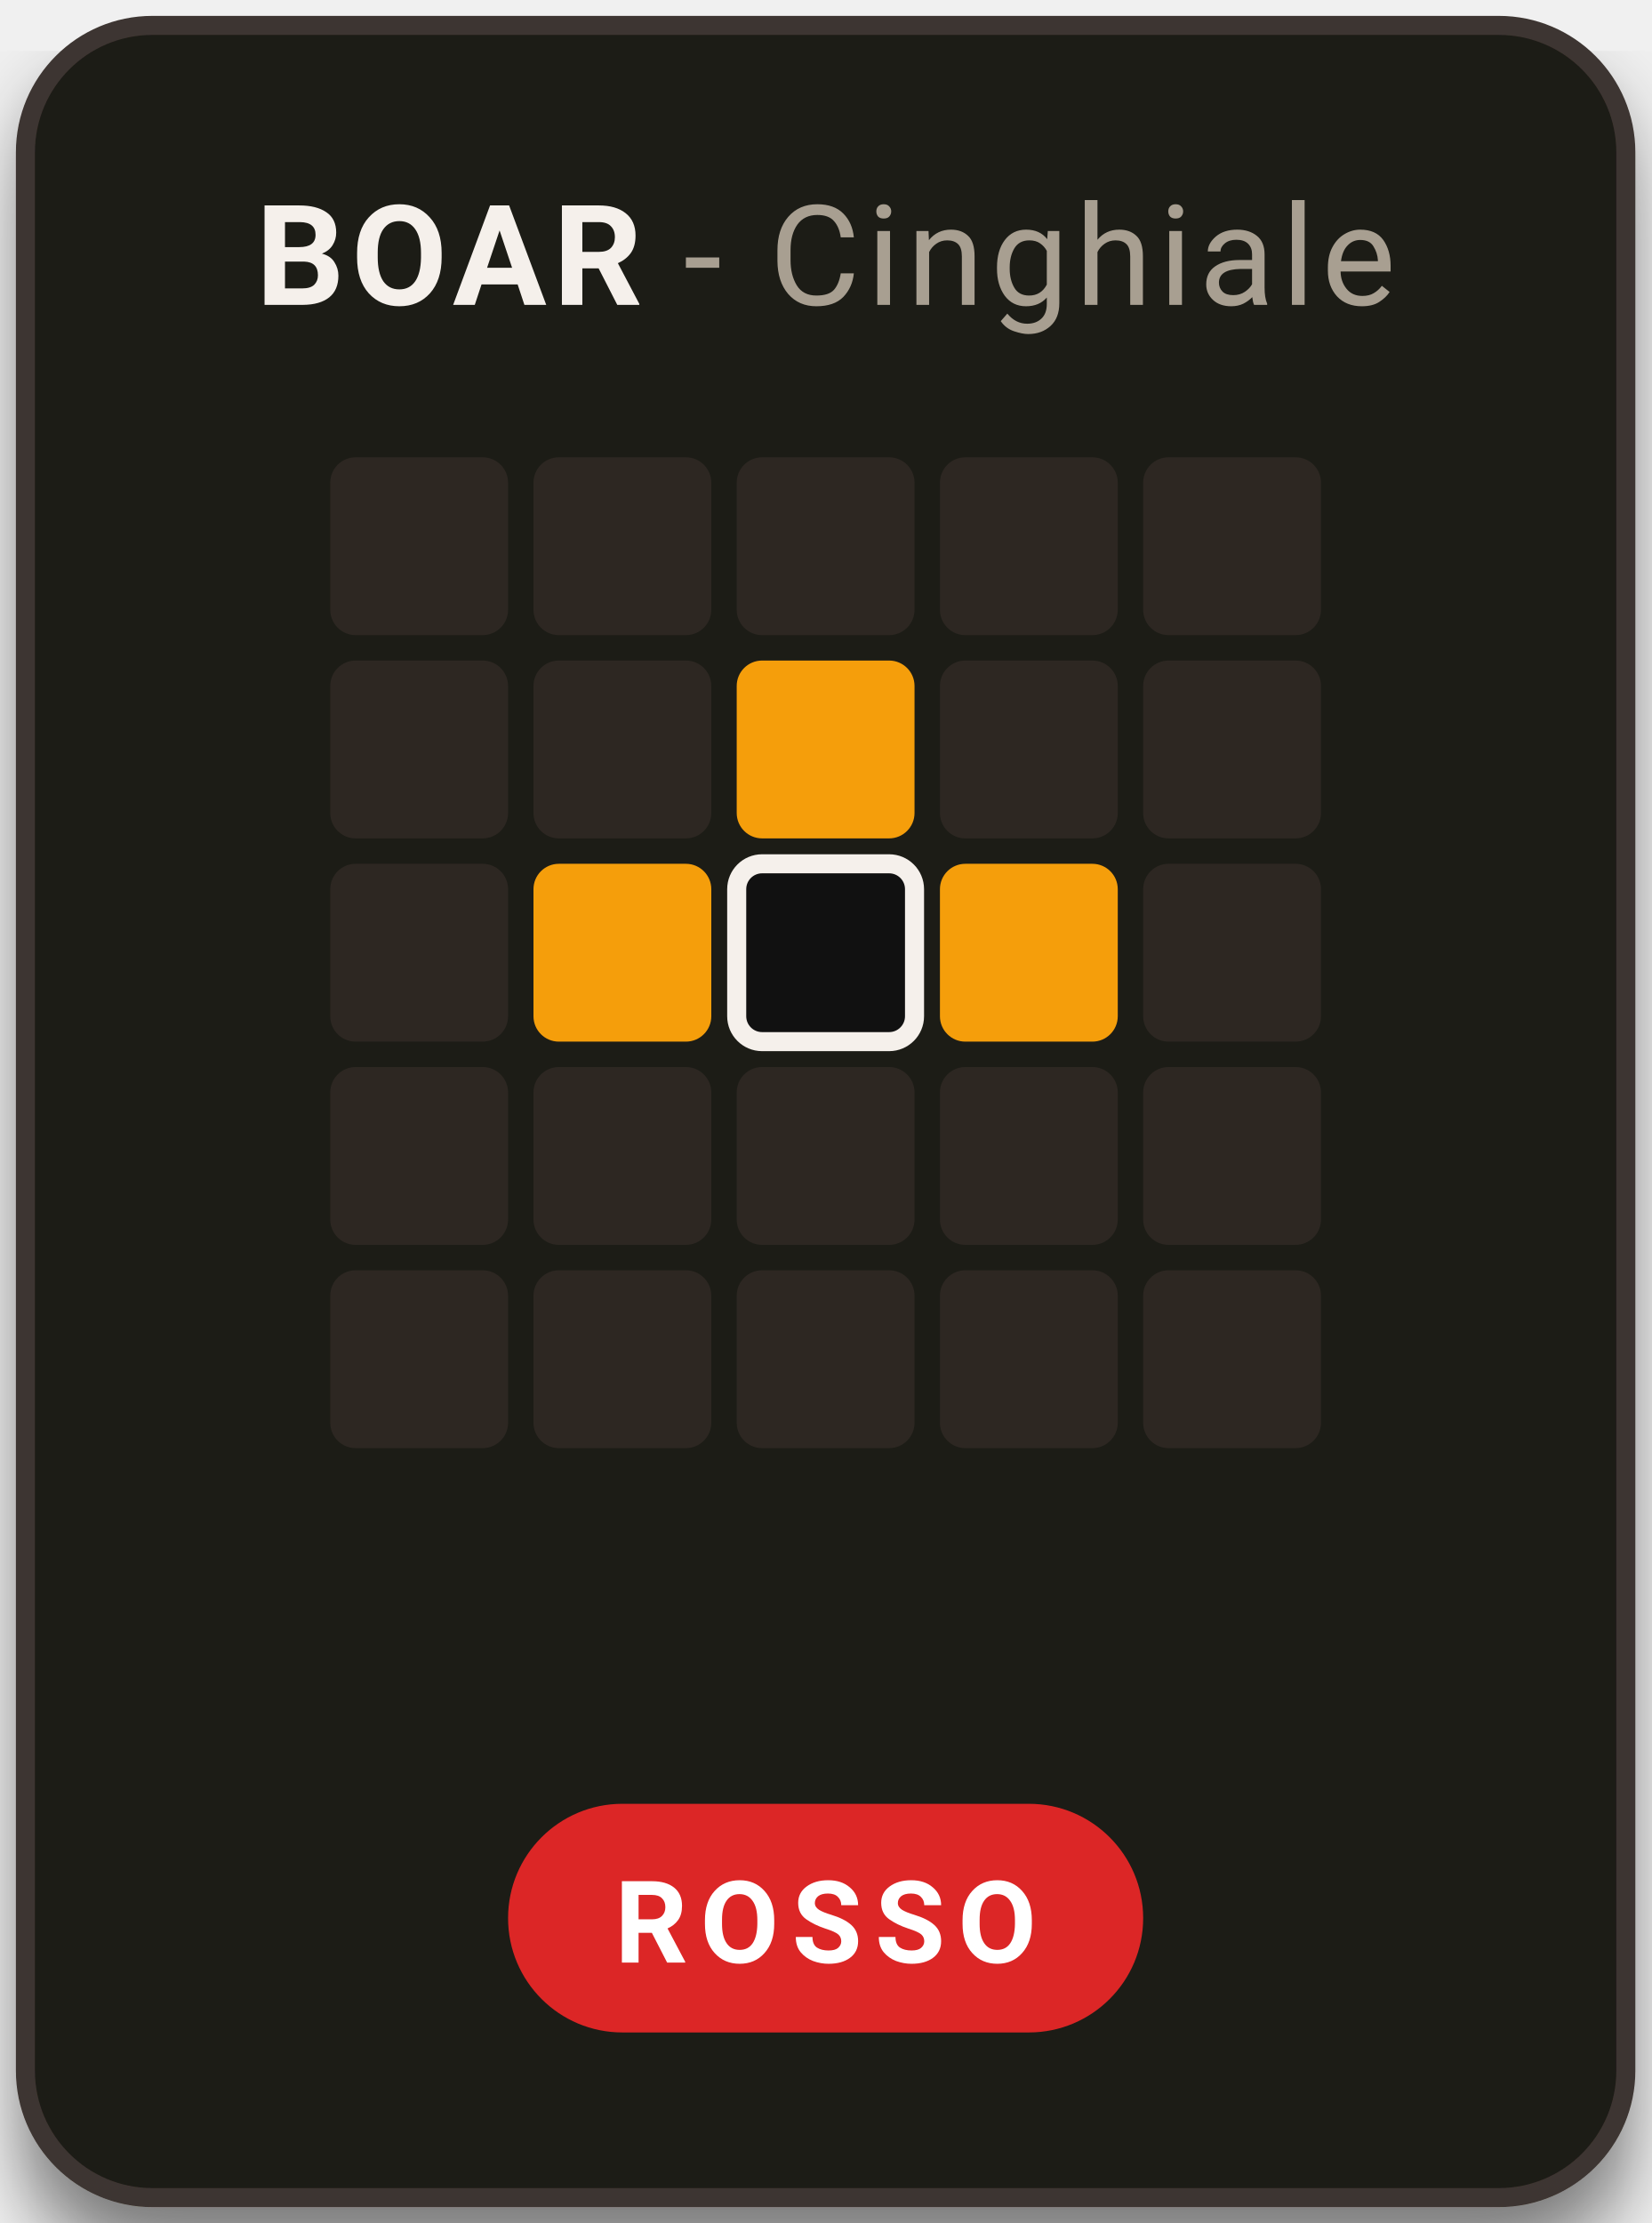
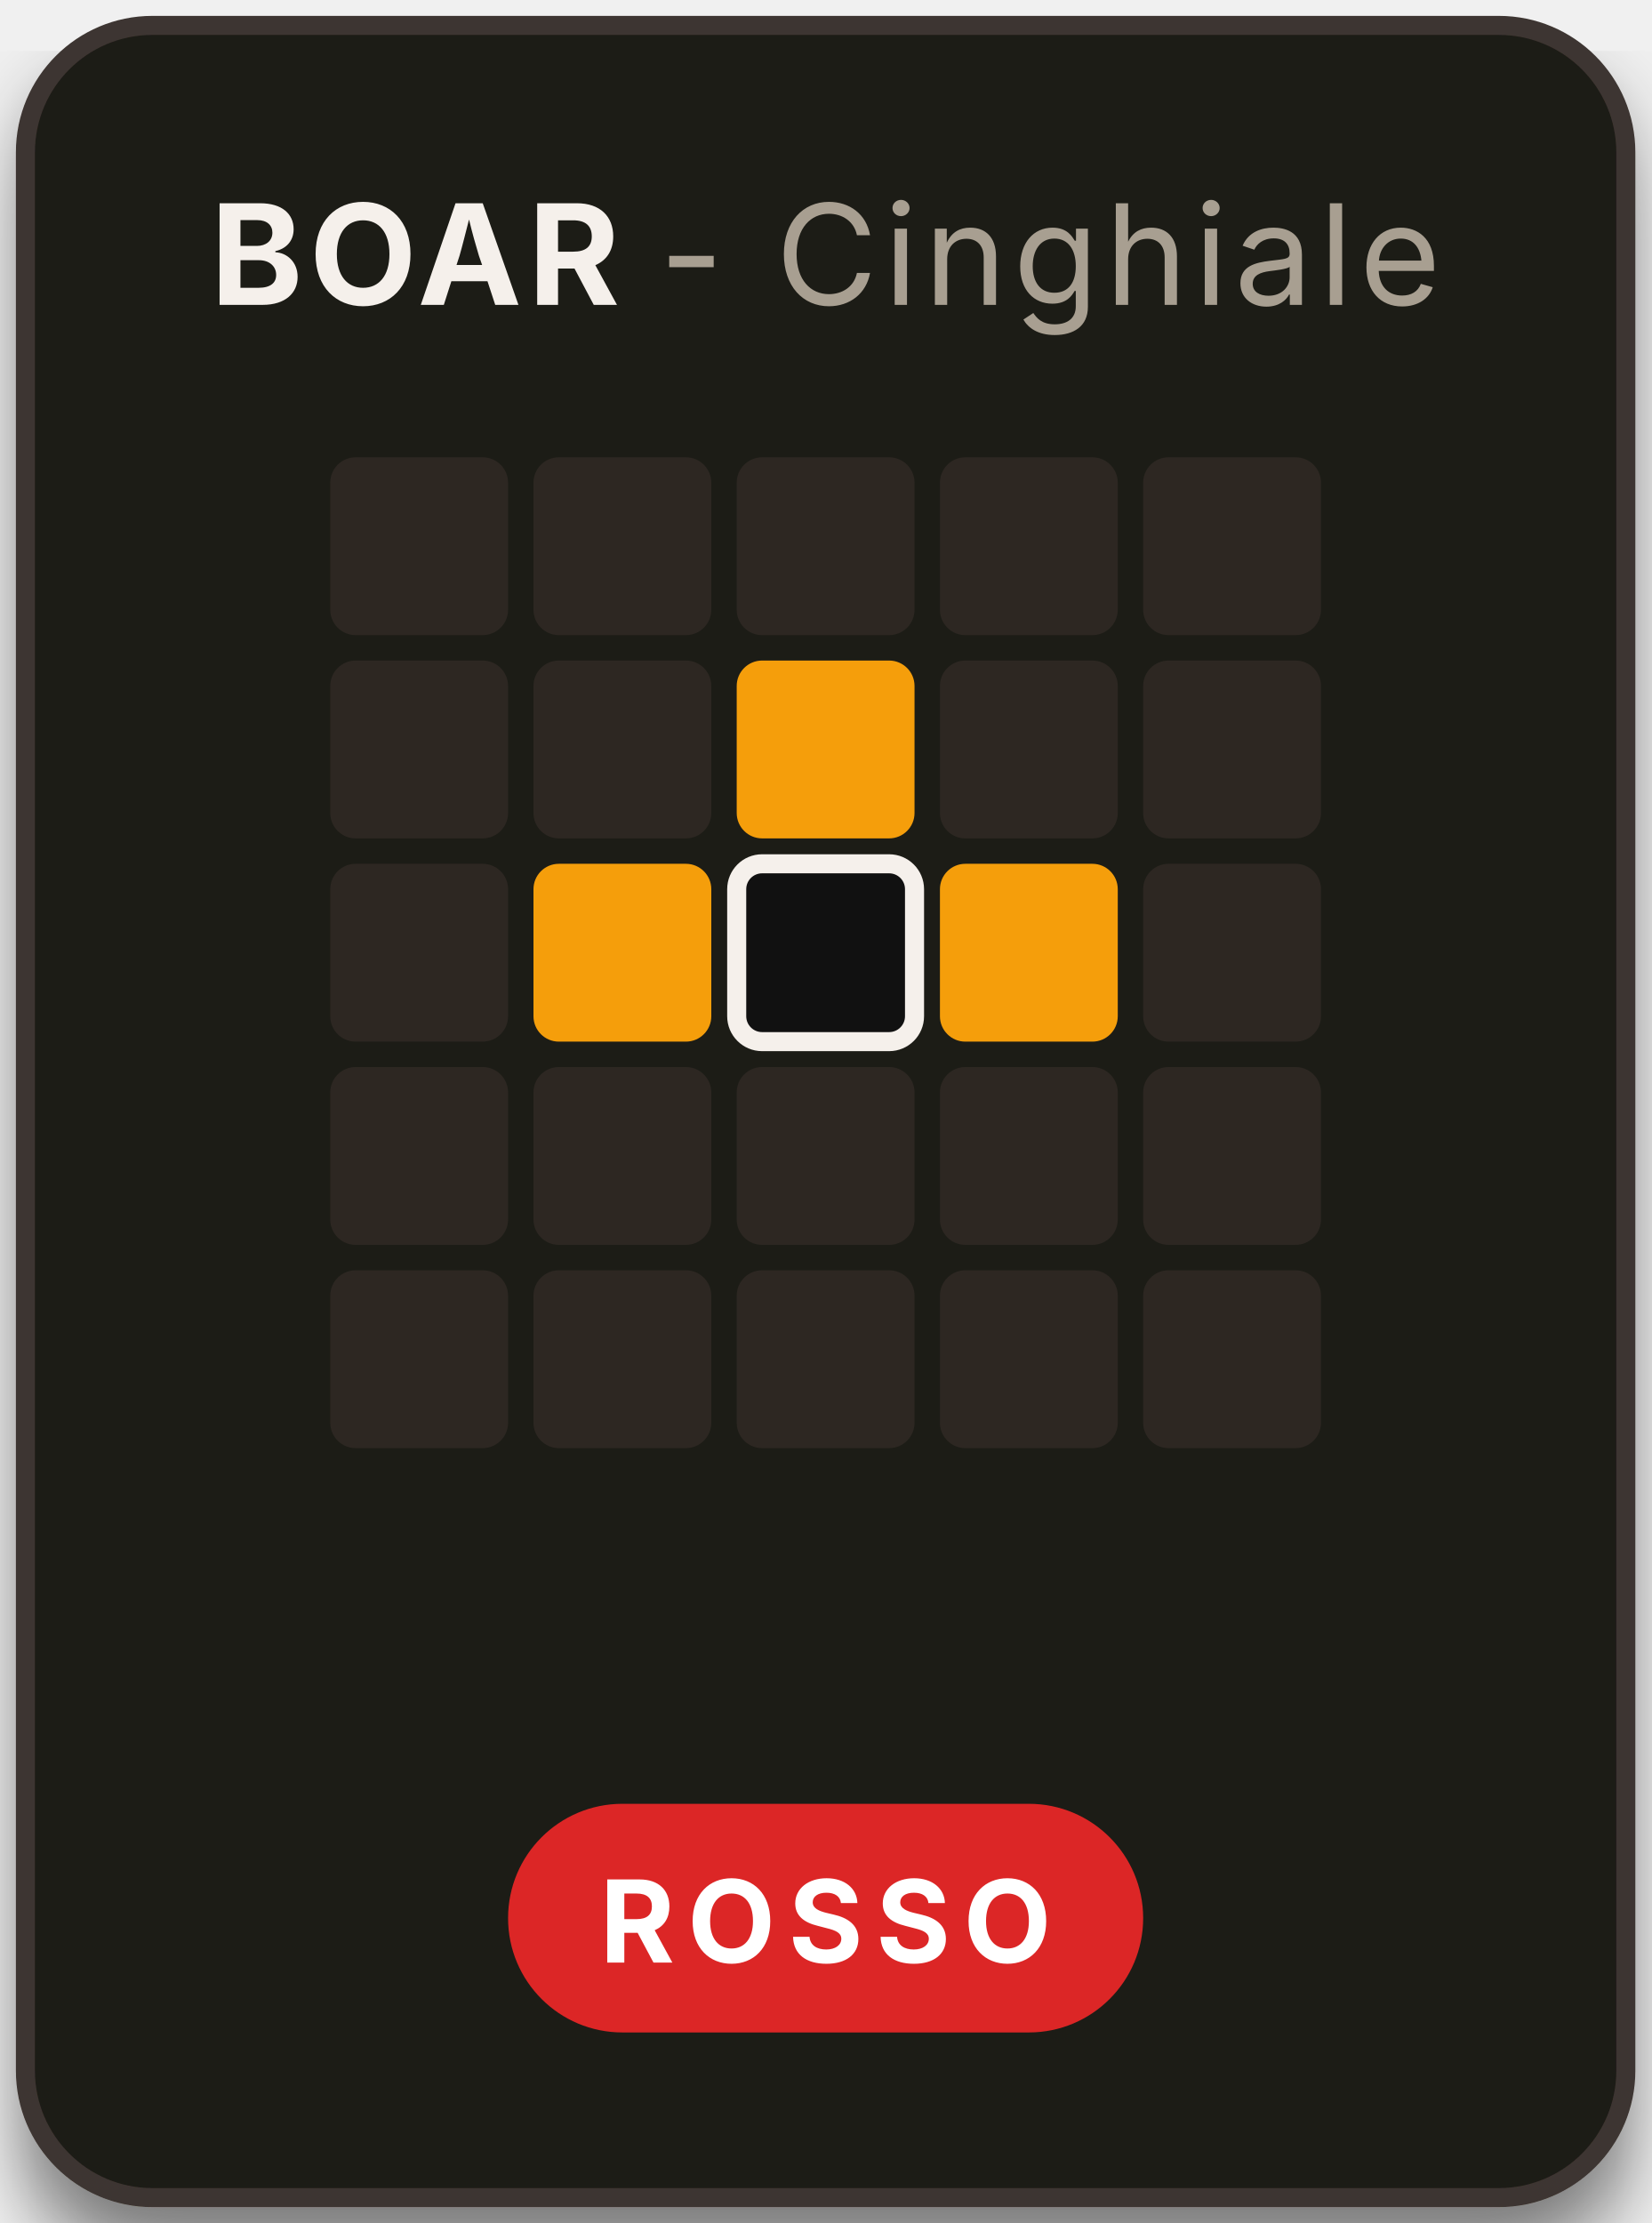
<svg xmlns="http://www.w3.org/2000/svg" viewBox="0 0 130 175" width="130" height="175">
  <defs>
    <filter id="shadow_boar" x="-10%" y="-10%" width="120%" height="120%">
      <feDropShadow dx="0" dy="4" stdDeviation="3" flood-color="#000" flood-opacity="0.5" />
    </filter>
  </defs>
  <rect x="2" y="2" width="126" height="171" rx="10" fill="#1e1b18" stroke="#3d3630" stroke-width="1.5" filter="url(#shadow_boar)" />
-   <text x="65" y="24" text-anchor="middle" font-family="-apple-system, BlinkMacSystemFont, 'Segoe UI', Roboto, sans-serif" font-size="11" font-weight="bold" fill="#f5f0eb" letter-spacing="0.5">
+   <text x="65" y="24" text-anchor="middle" font-family="-apple-system, BlinkMacSystemFont, sans-serif" font-size="11" font-weight="bold" fill="#f5f0eb" letter-spacing="0.5">
    BOAR <tspan font-weight="normal" fill="#a89f91">- Cinghiale</tspan>
  </text>
  <g transform="translate(26, 36)">
    <rect x="0" y="0" width="14" height="14" rx="2" fill="#2d2722" />
    <rect x="16" y="0" width="14" height="14" rx="2" fill="#2d2722" />
    <rect x="32" y="0" width="14" height="14" rx="2" fill="#2d2722" />
    <rect x="48" y="0" width="14" height="14" rx="2" fill="#2d2722" />
    <rect x="64" y="0" width="14" height="14" rx="2" fill="#2d2722" />
    <rect x="0" y="16" width="14" height="14" rx="2" fill="#2d2722" />
    <rect x="16" y="16" width="14" height="14" rx="2" fill="#2d2722" />
    <rect x="32" y="16" width="14" height="14" rx="2" fill="#f59e0b" />
    <rect x="48" y="16" width="14" height="14" rx="2" fill="#2d2722" />
    <rect x="64" y="16" width="14" height="14" rx="2" fill="#2d2722" />
    <rect x="0" y="32" width="14" height="14" rx="2" fill="#2d2722" />
    <rect x="16" y="32" width="14" height="14" rx="2" fill="#f59e0b" />
    <rect x="32" y="32" width="14" height="14" rx="2" fill="#111111" stroke="#f5f0eb" stroke-width="1.5" />
    <rect x="48" y="32" width="14" height="14" rx="2" fill="#f59e0b" />
    <rect x="64" y="32" width="14" height="14" rx="2" fill="#2d2722" />
    <rect x="0" y="48" width="14" height="14" rx="2" fill="#2d2722" />
    <rect x="16" y="48" width="14" height="14" rx="2" fill="#2d2722" />
    <rect x="32" y="48" width="14" height="14" rx="2" fill="#2d2722" />
    <rect x="48" y="48" width="14" height="14" rx="2" fill="#2d2722" />
    <rect x="64" y="48" width="14" height="14" rx="2" fill="#2d2722" />
    <rect x="0" y="64" width="14" height="14" rx="2" fill="#2d2722" />
    <rect x="16" y="64" width="14" height="14" rx="2" fill="#2d2722" />
    <rect x="32" y="64" width="14" height="14" rx="2" fill="#2d2722" />
    <rect x="48" y="64" width="14" height="14" rx="2" fill="#2d2722" />
    <rect x="64" y="64" width="14" height="14" rx="2" fill="#2d2722" />
  </g>
  <g transform="translate(40, 142)">
    <rect width="50" height="18" rx="9" fill="#dc2626" />
-     <text x="25" y="12.5" text-anchor="middle" font-family="-apple-system, BlinkMacSystemFont, 'Segoe UI', Roboto, sans-serif" font-size="9" font-weight="bold" fill="#ffffff" letter-spacing="1">ROSSO</text>
+     <text x="25" y="12.5" text-anchor="middle" font-family="-apple-system, BlinkMacSystemFont, sans-serif" font-size="9" font-weight="bold" fill="#ffffff" letter-spacing="1">ROSSO</text>
  </g>
</svg>
